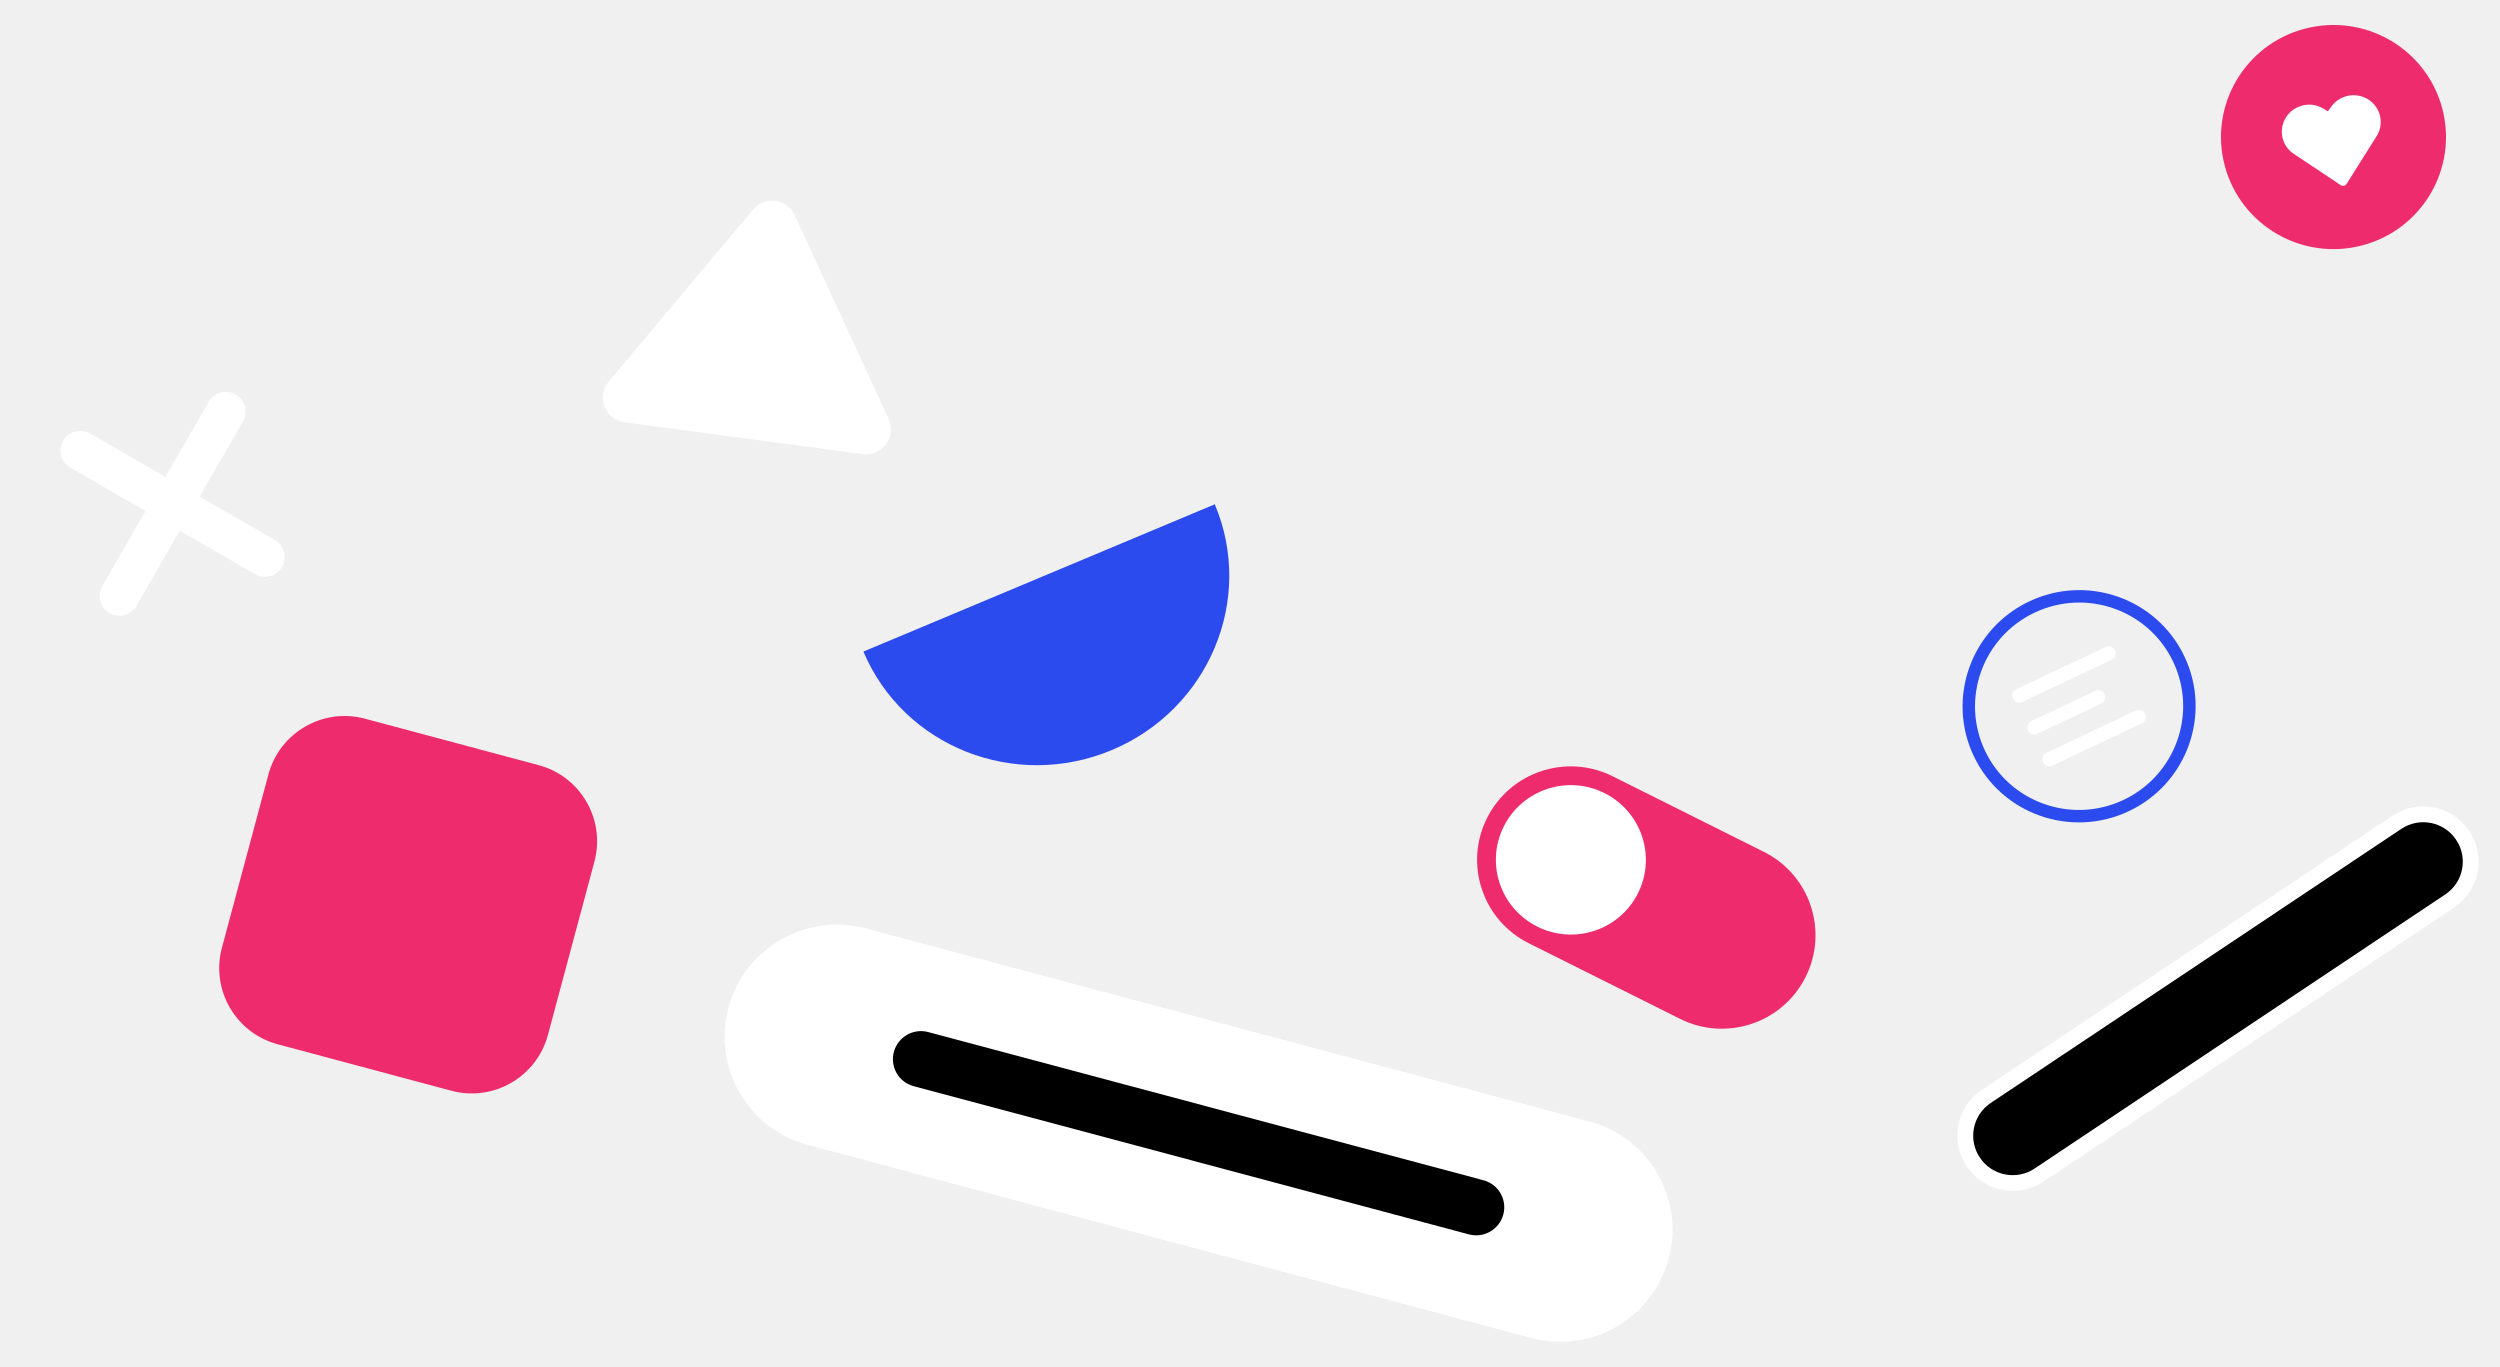
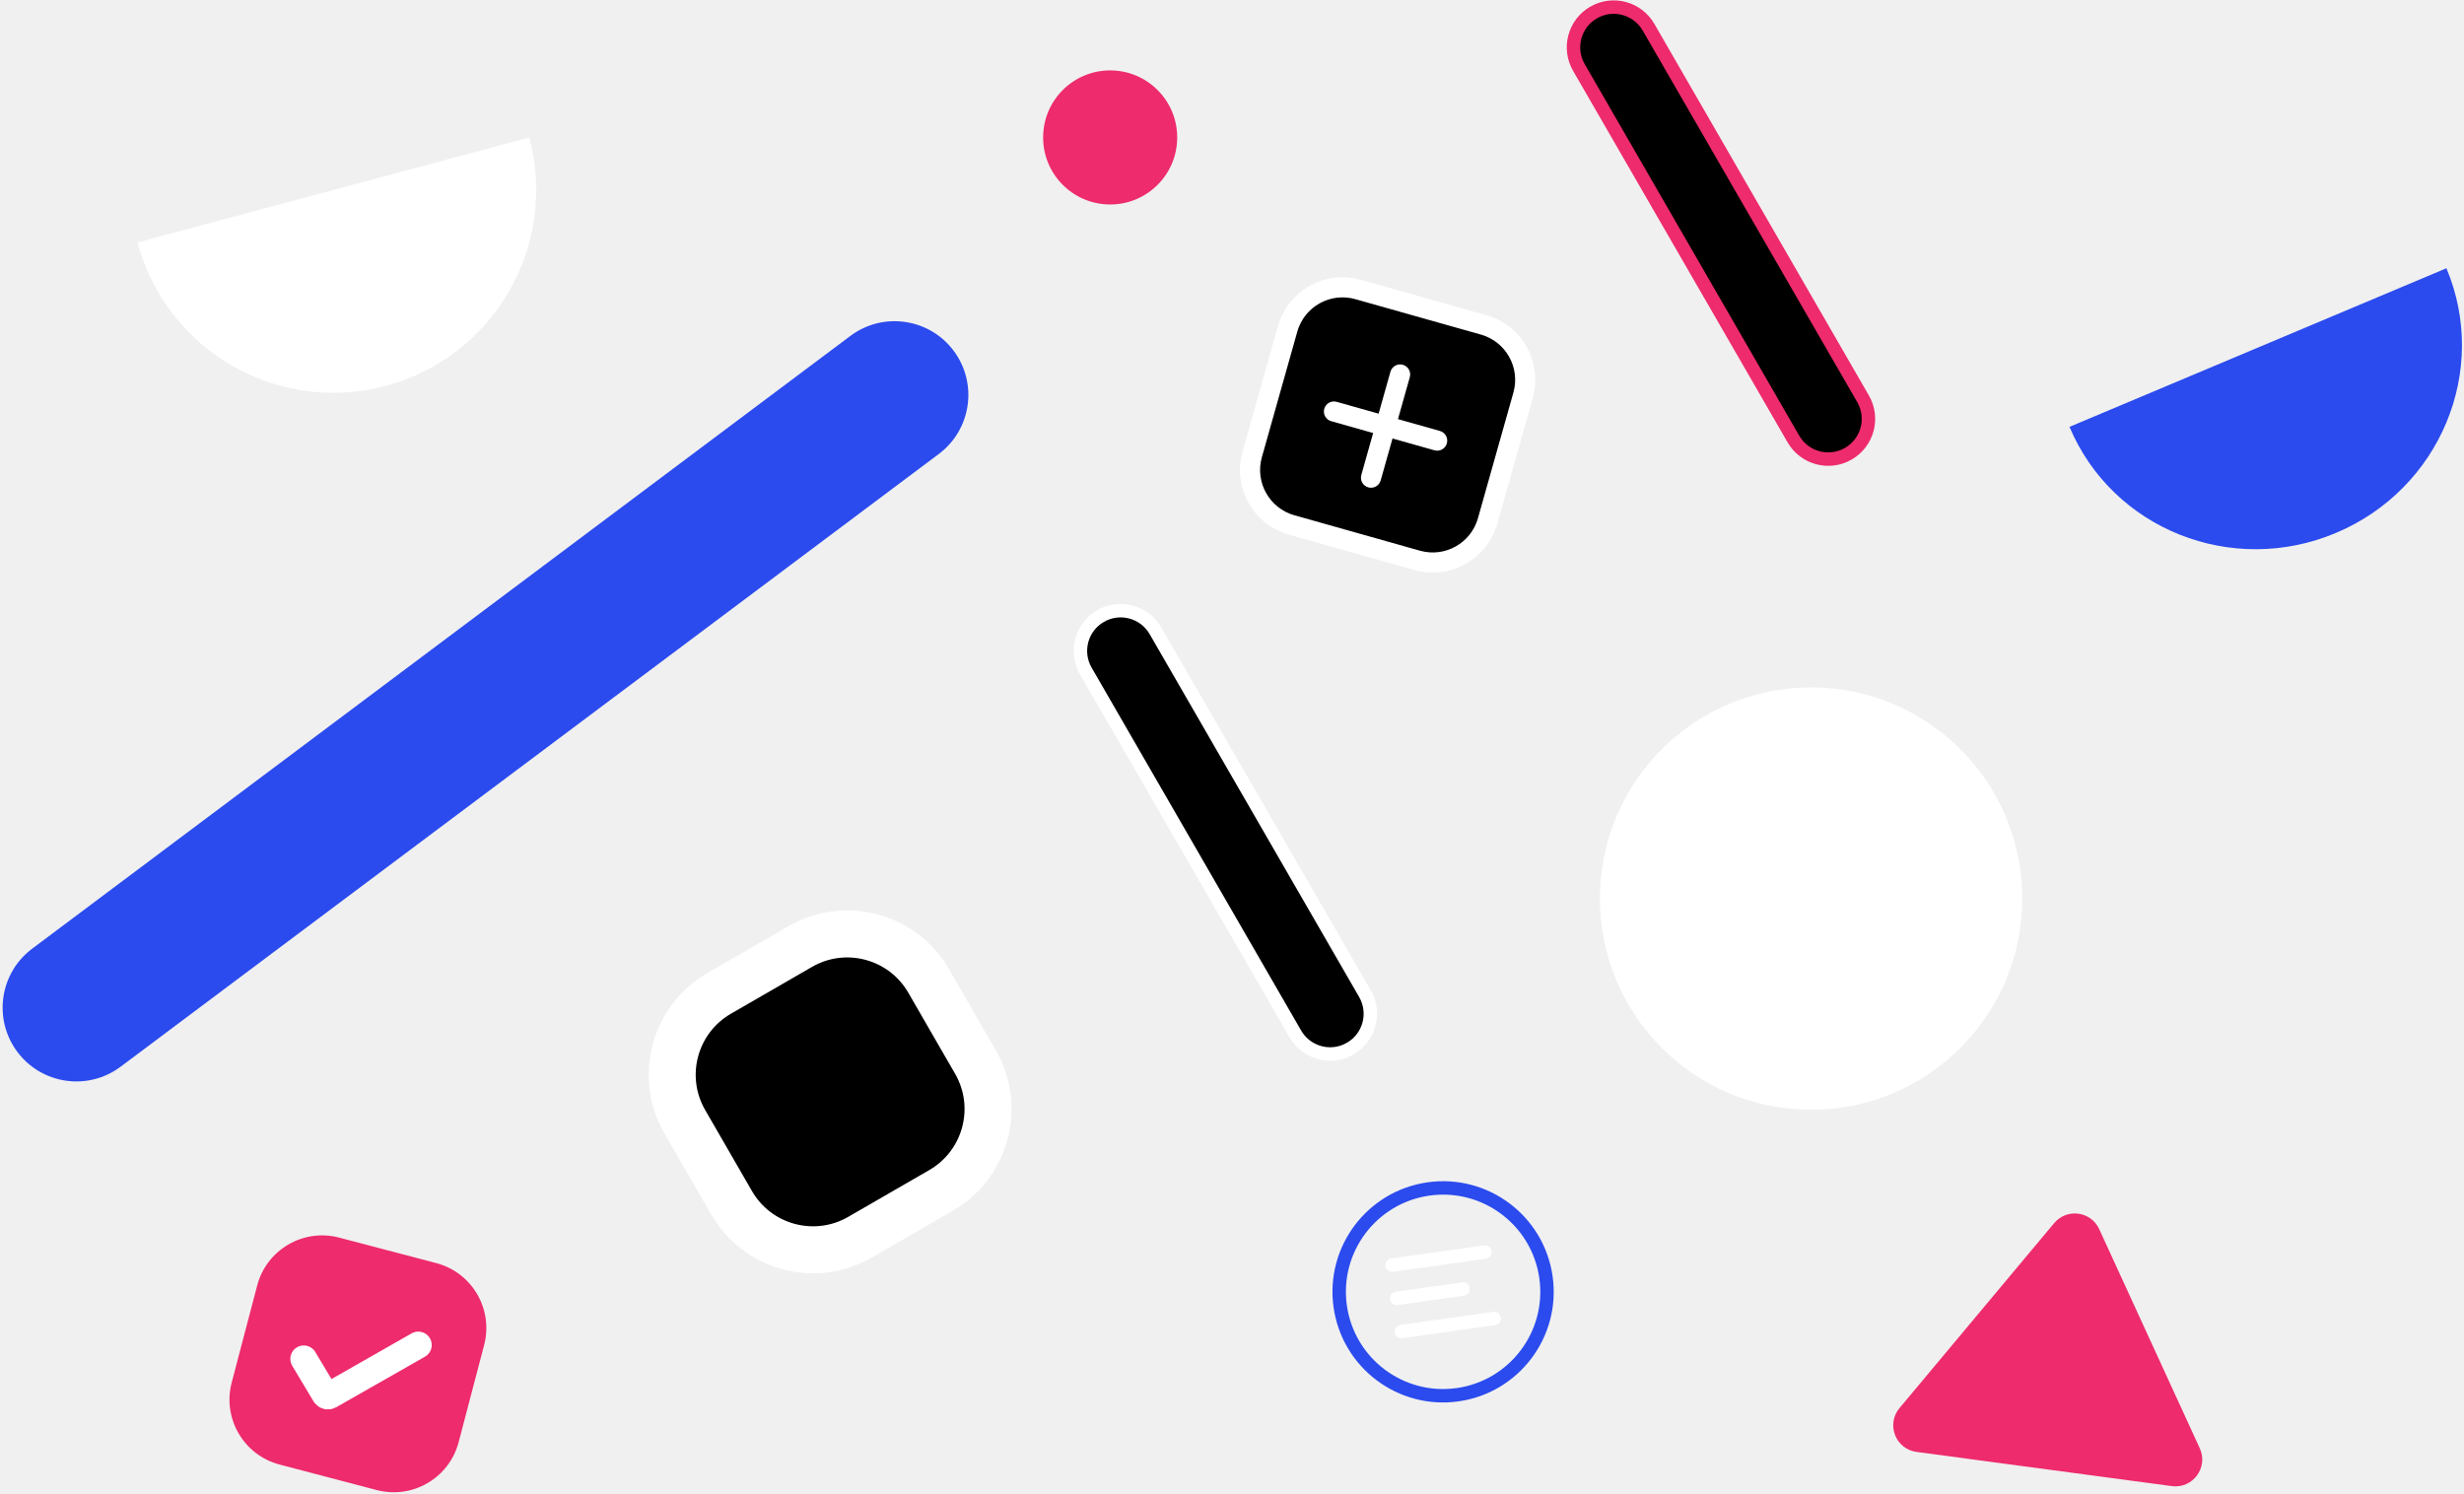
- <svg xmlns="http://www.w3.org/2000/svg" width="620" height="339" viewBox="0 0 620 339" fill="none">
-   <rect width="241.349" height="55.59" rx="27.795" transform="matrix(0.966177 0.257878 -0.259763 0.965672 187.873 223.078)" fill="white" />
-   <rect width="156.43" height="13.898" rx="6.949" transform="matrix(0.966177 0.257878 -0.259763 0.965673 223.484 254.159)" fill="black" />
-   <path d="M301.265 125.064C311.225 148.64 299.793 175.928 275.731 186.015C251.668 196.101 224.088 185.166 214.128 161.59L301.265 125.064Z" fill="#2B4BEE" />
-   <rect width="88.298" height="46.336" rx="23.168" transform="matrix(0.894504 0.44706 -0.449222 0.89342 379.201 182.156)" fill="#EE2B6C" />
-   <ellipse rx="18.589" ry="18.534" transform="matrix(0.894504 0.44706 -0.449222 0.89342 389.577 213.243)" fill="white" />
-   <path d="M540.345 163.462C546.796 177.055 540.963 193.315 527.301 199.773C513.639 206.232 497.338 200.436 490.887 186.843C484.435 173.249 490.268 156.99 503.93 150.531C517.592 144.072 533.893 149.868 540.345 163.462Z" stroke="#2B4BEE" stroke-width="3.087" />
-   <rect width="28.021" height="3.491" rx="1.745" transform="matrix(0.904065 -0.427396 0.428772 0.903413 498.458 171.681)" fill="white" />
-   <rect width="21.016" height="3.491" rx="1.745" transform="matrix(0.904065 -0.427396 0.428772 0.903413 502.198 179.565)" fill="white" />
-   <rect width="28.021" height="3.491" rx="1.745" transform="matrix(0.904065 -0.427396 0.428772 0.903413 505.947 187.445)" fill="white" />
-   <path d="M186.758 51.987C189.671 48.516 195.203 49.254 197.097 53.366L220.376 103.901C222.411 108.32 218.768 113.251 213.943 112.608L154.857 104.726C150.032 104.083 147.82 98.37 150.951 94.64L186.758 51.987Z" fill="white" />
-   <ellipse rx="27.892" ry="27.793" transform="matrix(0.977989 -0.208659 0.210222 0.977654 578.707 33.9894)" fill="#EE2B6C" />
-   <g clip-path="url(#clip0_1090_91205)">
-     <path d="M588.945 26.096C588.272 25.276 587.415 24.624 586.443 24.194C585.471 23.763 584.411 23.566 583.349 23.618C582.287 23.669 581.251 23.968 580.326 24.491C579.401 25.014 578.611 25.745 578.022 26.627L577.328 27.597L576.329 27.017C575.427 26.439 574.4 26.084 573.332 25.981C572.265 25.878 571.188 26.031 570.192 26.426C569.198 26.805 568.31 27.414 567.6 28.204C566.891 28.994 566.381 29.941 566.112 30.966C565.75 32.319 565.829 33.752 566.34 35.057C566.85 36.361 567.765 37.47 568.951 38.222L580.51 45.919C580.625 45.996 580.754 46.048 580.89 46.074C581.025 46.1 581.165 46.098 581.3 46.07C581.435 46.041 581.563 45.985 581.676 45.906C581.789 45.827 581.885 45.727 581.959 45.61L589.329 33.893C590.106 32.722 590.487 31.334 590.418 29.932C590.349 28.53 589.833 27.186 588.945 26.096Z" fill="white" />
+ <svg xmlns="http://www.w3.org/2000/svg" width="734" height="445" viewBox="0 0 734 445" fill="none">
+   <g clip-path="url(#clip0_2127_91704)">
+     <rect width="83.877" height="83.883" rx="28" transform="matrix(0.865994 -0.500054 0.499946 0.866056 190 309.943)" fill="black" stroke="white" stroke-width="14" />
+     <rect x="0.732" y="-2.732" width="151.783" height="23.959" rx="11.979" transform="matrix(-0.499946 -0.866056 0.865994 -0.500054 542.958 140.434)" fill="black" stroke="#EE2B6C" stroke-width="4" />
+     <rect width="348.457" height="43.943" rx="21.971" transform="matrix(0.800392 -0.599477 0.599545 0.800341 -8 295.8)" fill="#2B4BEE" />
+     <ellipse cx="539.504" cy="267.705" rx="62.906" ry="62.915" fill="white" />
+     <path d="M728.763 79.915C741.596 110.416 726.865 145.721 695.86 158.771C664.854 171.82 629.316 157.673 616.482 127.171L728.763 79.915Z" fill="#2B4BEE" />
+     <path d="M611.923 364.385C615.694 359.875 622.88 360.837 625.332 366.181L655.291 431.481C657.918 437.208 653.203 443.583 646.958 442.746L570.917 432.562C564.673 431.726 561.8 424.335 565.841 419.501L611.923 364.385Z" fill="#EE2B6C" />
+     <rect x="-0.732" y="2.732" width="148.787" height="23.959" rx="11.979" transform="matrix(0.499946 0.866057 -0.865994 0.500054 340.945 176.82)" fill="black" stroke="white" stroke-width="4" />
+     <path d="M460.533 380.561C462.912 397.491 451.118 413.144 434.191 415.523C417.264 417.903 401.613 406.107 399.234 389.177C396.855 372.247 408.649 356.595 425.576 354.215C442.503 351.836 458.154 363.631 460.533 380.561Z" stroke="#2B4BEE" stroke-width="4" />
+     <rect width="31.952" height="3.995" rx="1.997" transform="matrix(0.990265 -0.139193 0.139154 0.990271 412.396 375.226)" fill="white" />
+     <rect width="23.964" height="3.995" rx="1.997" transform="matrix(0.990265 -0.139193 0.139154 0.990271 413.787 385.116)" fill="white" />
+     <rect width="31.952" height="3.995" rx="1.997" transform="matrix(0.990265 -0.139193 0.139154 0.990271 415.174 395.004)" fill="white" />
+     <path d="M157.661 40.954C166.296 73.185 147.171 106.314 114.945 114.951C82.719 123.587 49.594 104.46 40.959 72.229L157.661 40.954Z" fill="white" />
+     <rect width="69.896" height="69.904" rx="20" transform="matrix(0.967198 0.254023 -0.253954 0.967216 81.6929 363.632)" fill="#EE2B6C" />
+     <path d="M90.487 404.845L96.818 415.424C97.097 415.891 97.699 416.049 98.171 415.78L124.607 400.716" stroke="white" stroke-width="8" stroke-linecap="round" />
+     <rect x="2.073" y="3.702" width="72.882" height="72.892" rx="17" transform="matrix(0.962419 0.271567 -0.271495 0.96244 387.193 77.4931)" fill="black" stroke="white" stroke-width="6" />
+     <path fill-rule="evenodd" clip-rule="evenodd" d="M405.523 141.502C405.074 143.094 406 144.749 407.593 145.199C409.185 145.648 410.84 144.721 411.289 143.129L414.813 130.634L427.305 134.159C428.897 134.608 430.552 133.682 431.002 132.089C431.451 130.497 430.524 128.842 428.932 128.392L416.44 124.868L419.965 112.372C420.414 110.78 419.487 109.125 417.895 108.676C416.303 108.227 414.648 109.153 414.199 110.745L410.674 123.241L398.181 119.715C396.588 119.266 394.933 120.193 394.484 121.785C394.035 123.377 394.962 125.033 396.554 125.482L409.047 129.007L405.523 141.502Z" fill="white" />
+     <ellipse cx="330.706" cy="40.947" rx="19.97" ry="19.973" fill="#EE2B6C" />
  </g>
-   <rect x="-2.716" y="-0.538" width="145.918" height="23.483" rx="11.741" transform="matrix(-0.831718 0.555198 -0.557003 -0.830511 614.725 217.982)" fill="black" stroke="white" stroke-width="3.912" />
-   <rect width="83.688" height="83.598" rx="19.558" transform="matrix(0.966006 0.25852 -0.259118 0.965846 71.6338 173.181)" fill="#EE2B6C" />
-   <path fill-rule="evenodd" clip-rule="evenodd" d="M58.471 97.844C56.129 96.494 53.134 97.296 51.781 99.636L41.011 118.267L22.352 107.508C20.012 106.158 17.019 106.96 15.667 109.299C14.315 111.638 15.116 114.628 17.456 115.977L36.115 126.737L25.346 145.367C23.994 147.707 24.795 150.699 27.137 152.049C29.479 153.399 32.474 152.597 33.826 150.256L44.596 131.627L63.253 142.385C65.594 143.735 68.587 142.933 69.939 140.594C71.291 138.255 70.49 135.265 68.149 133.916L49.492 123.157L60.261 104.526C61.614 102.186 60.813 99.194 58.471 97.844Z" fill="white" />
  <defs>
-     <clipPath id="clip0_1090_91205">
-       <rect width="24.793" height="24.705" fill="white" transform="matrix(0.977989 -0.208659 0.210222 0.977654 564.306 26.0098)" />
+     <clipPath id="clip0_2127_91704">
+       <rect width="734" height="445" fill="white" />
    </clipPath>
  </defs>
</svg>
